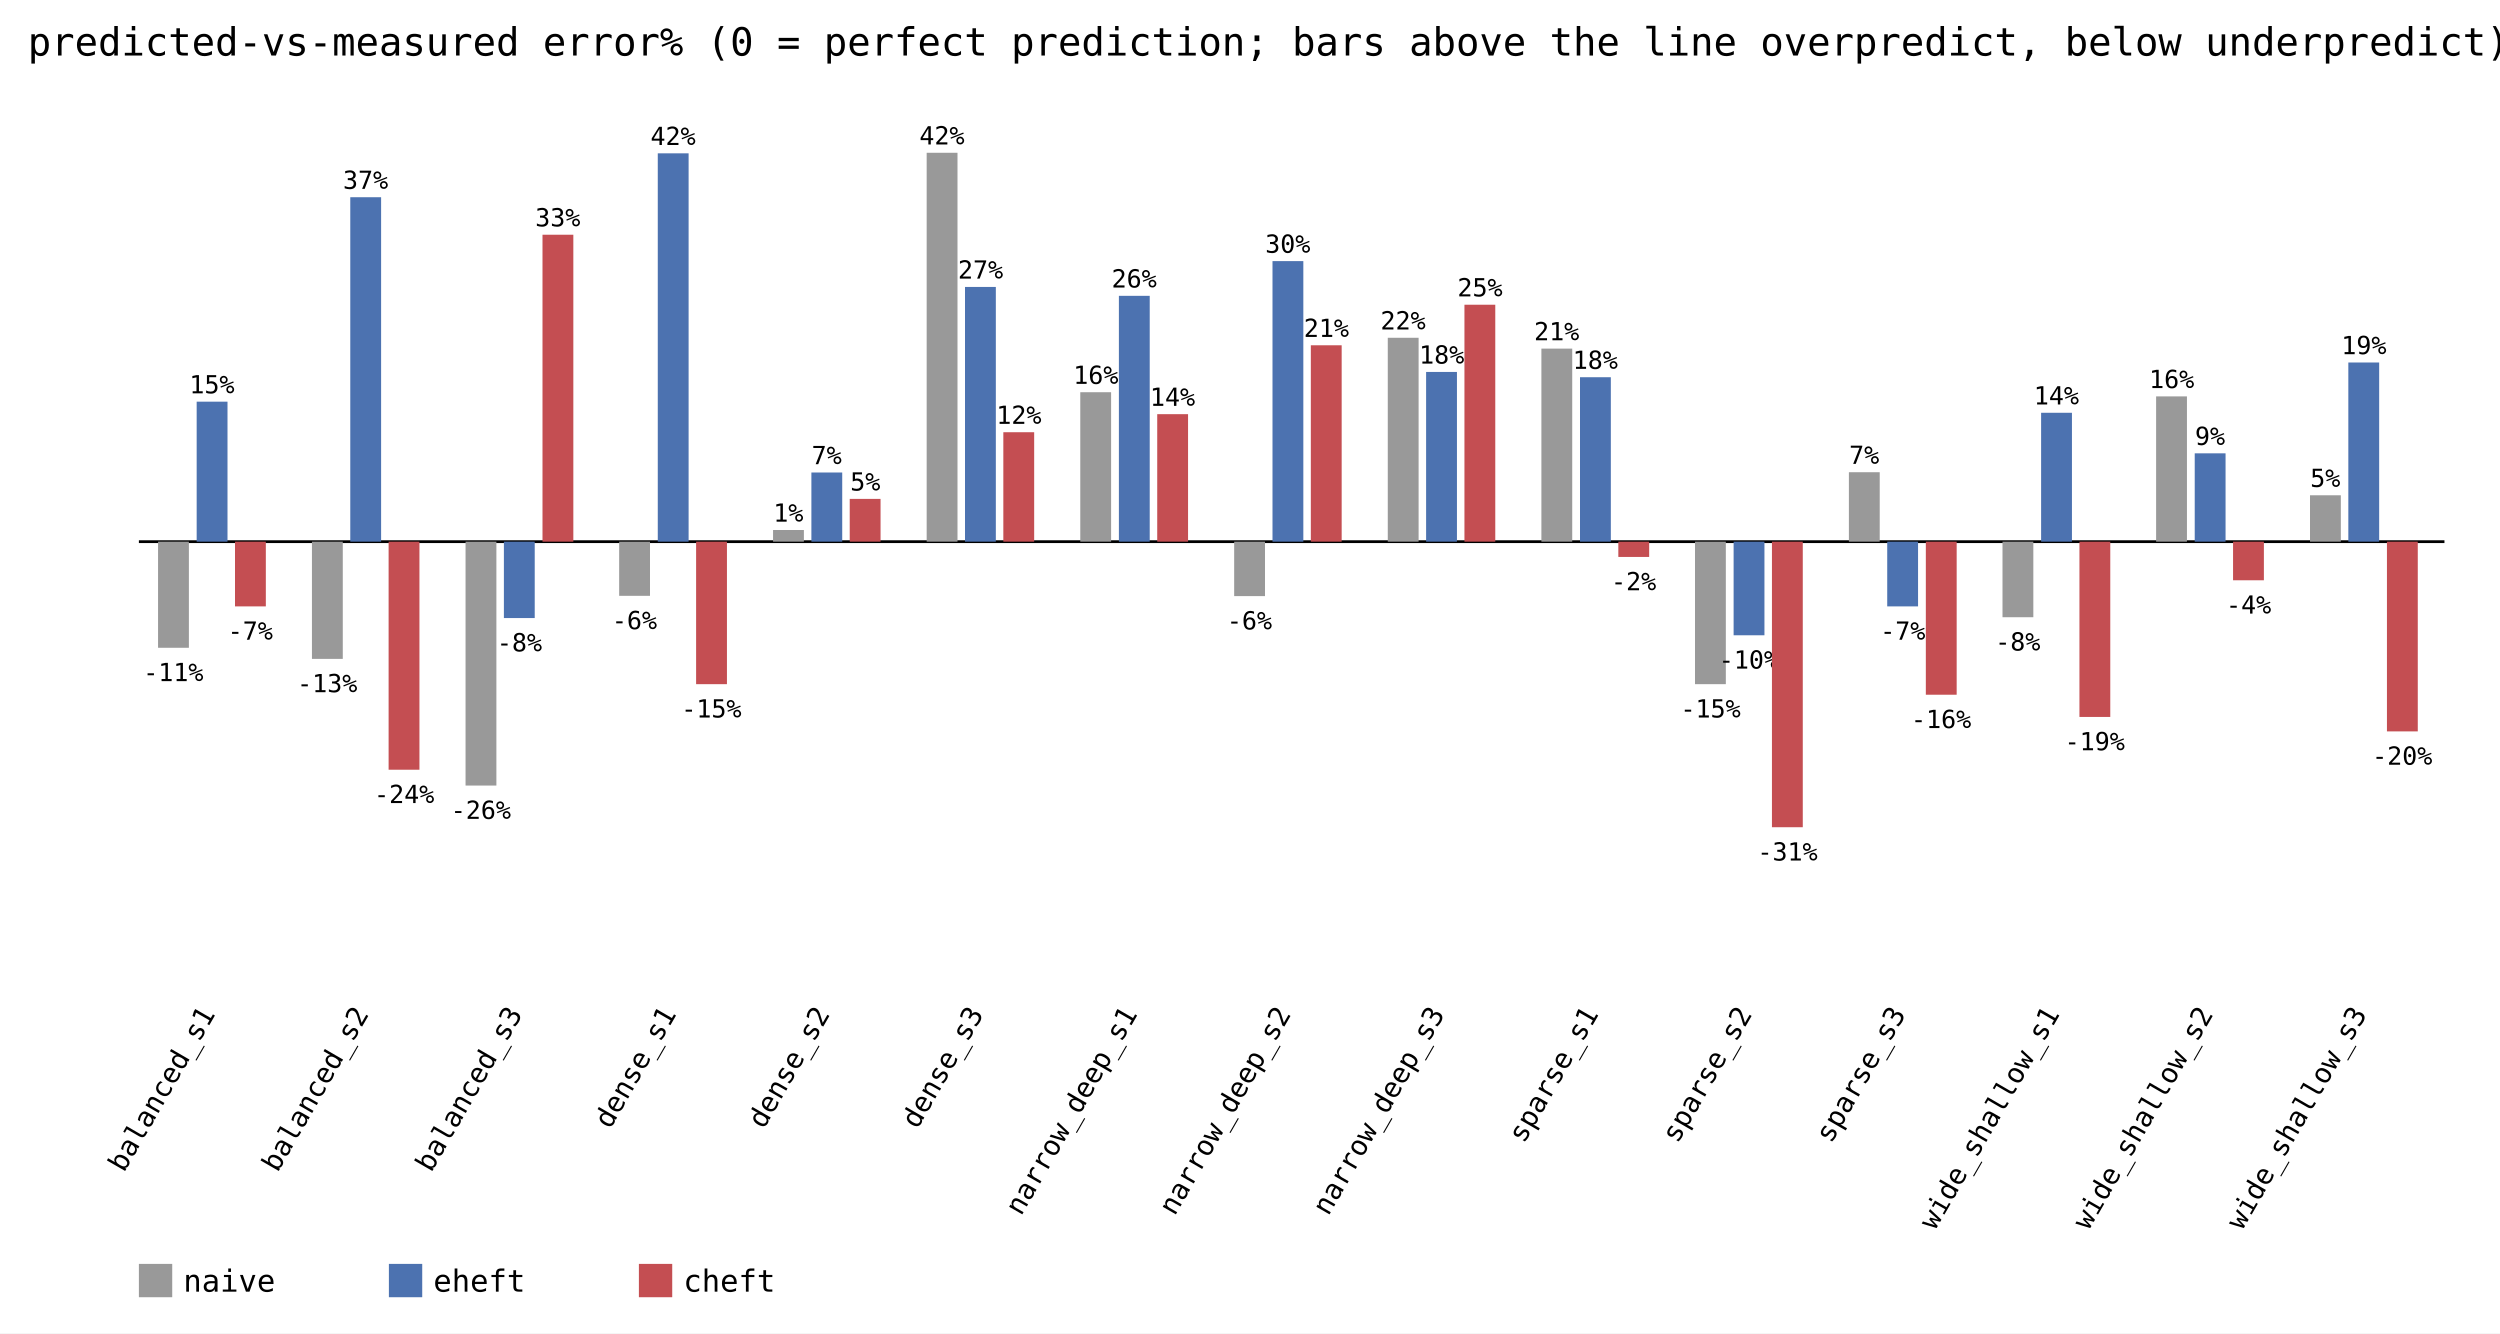
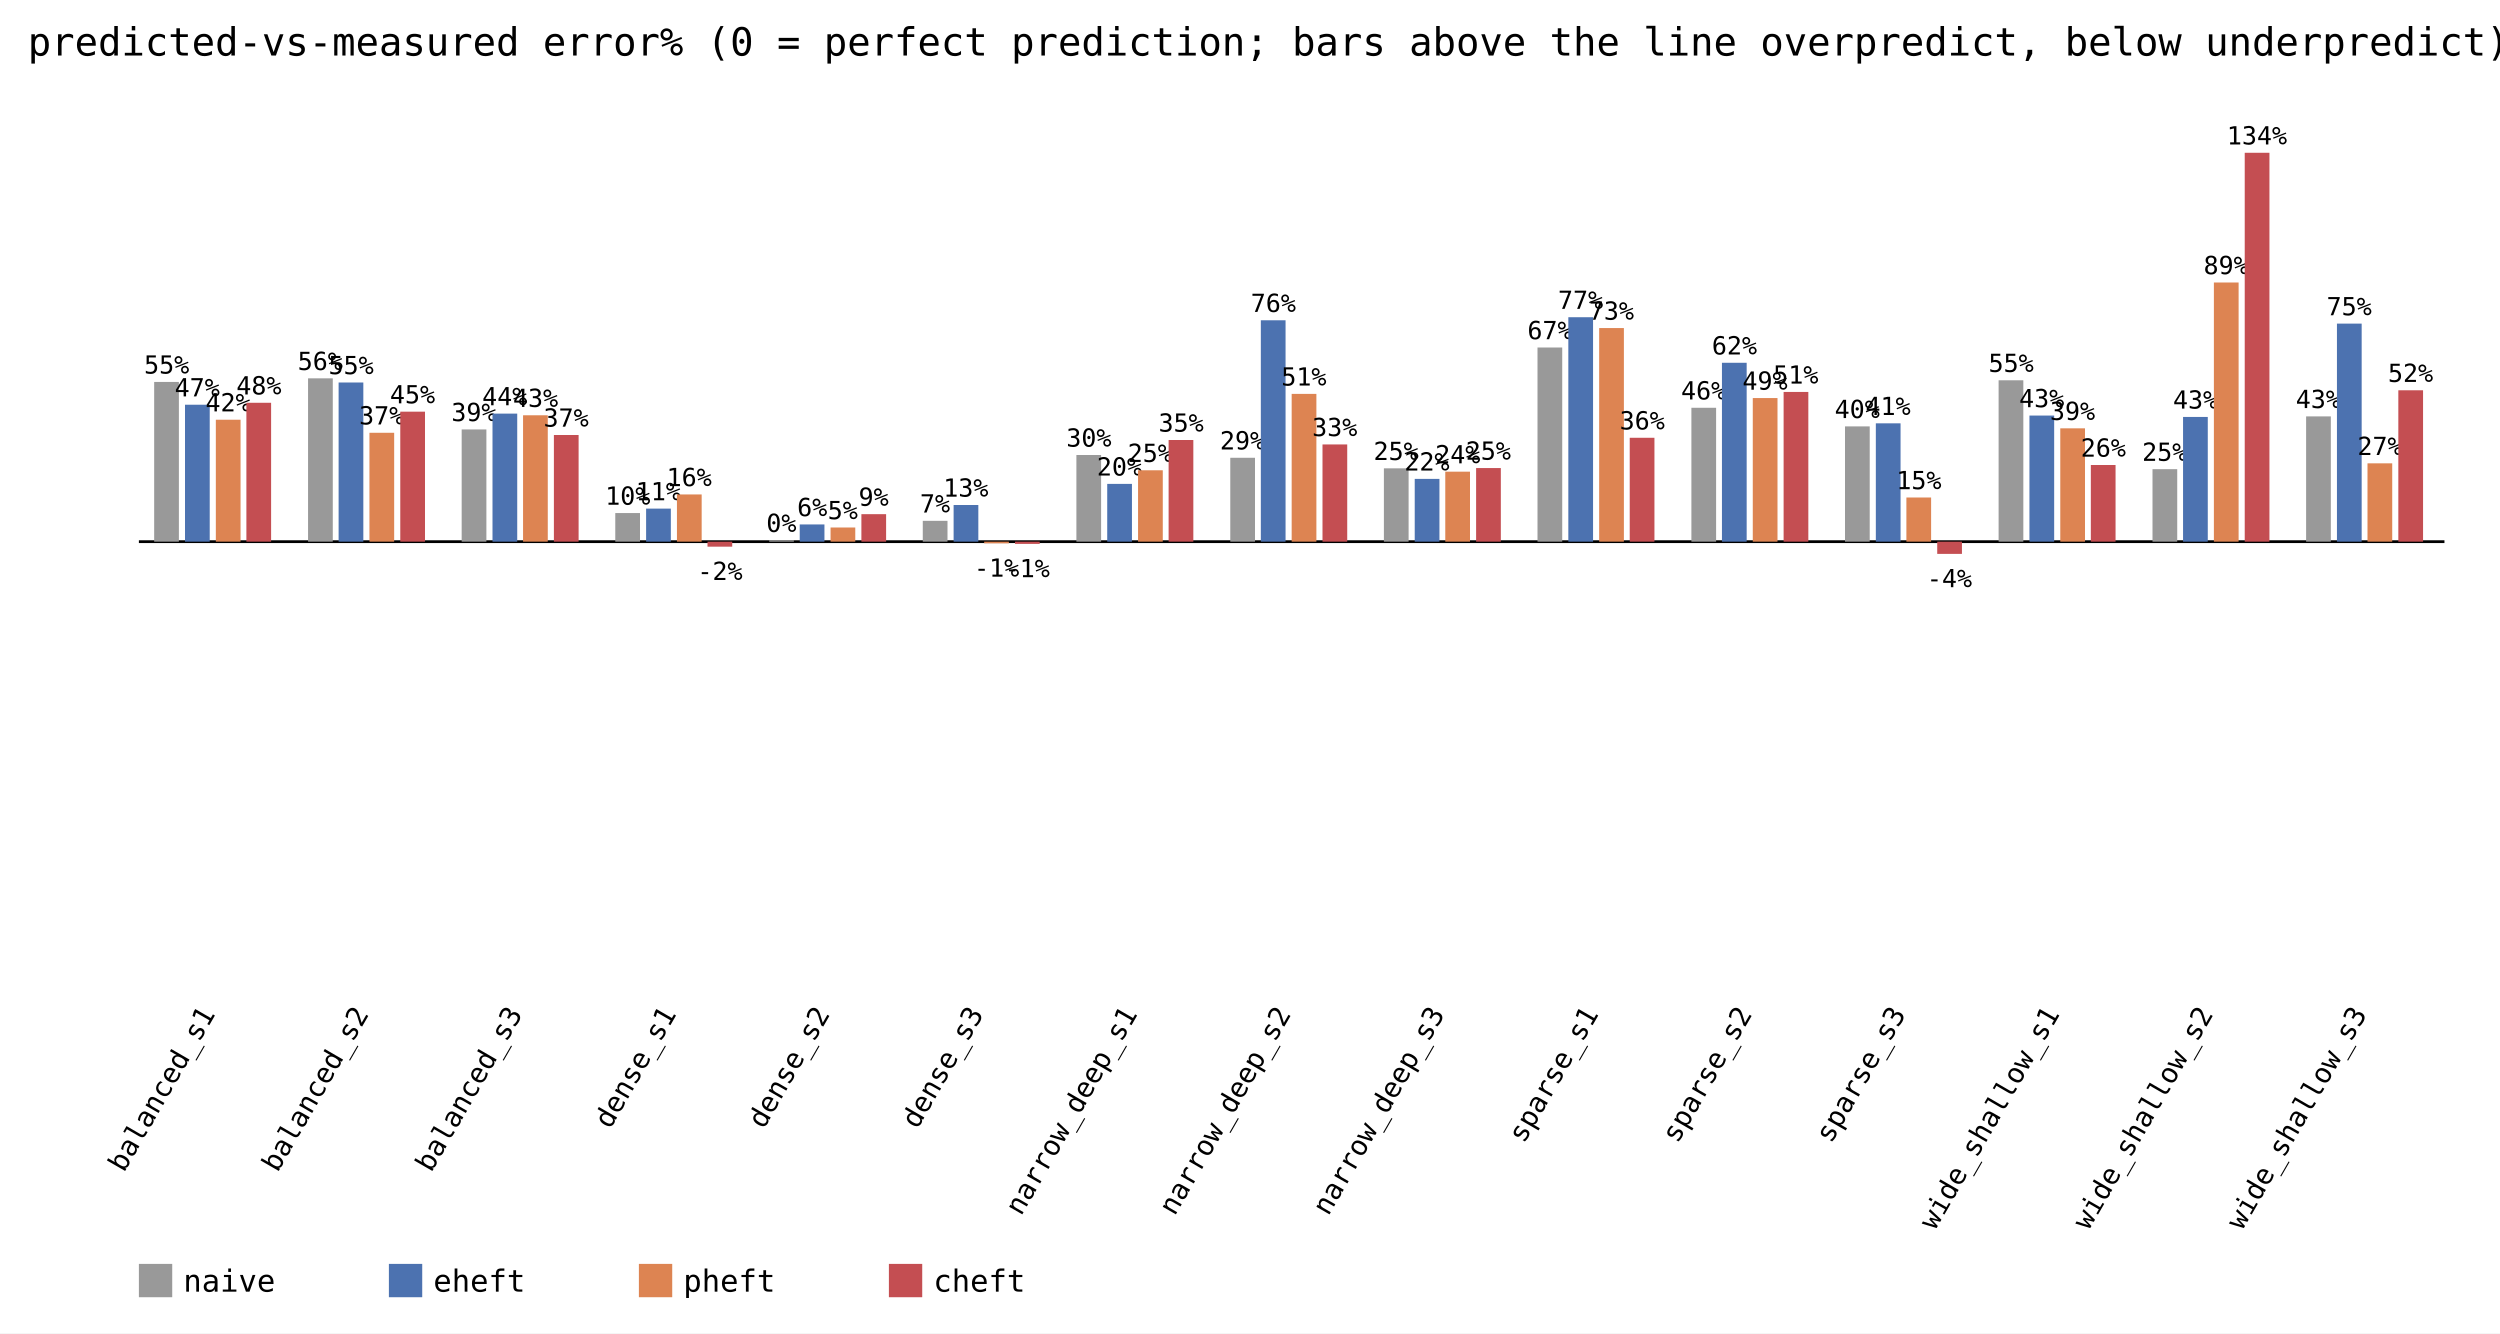
<svg xmlns="http://www.w3.org/2000/svg" width="900" height="480" font-family="monospace" font-size="11">
  <rect x="0" y="0" width="900" height="480" fill="white" />
  <text x="10" y="20" font-size="14">predicted-vs-measured error% (0 = perfect prediction; bars above the line overpredict, below underpredict)</text>
  <line x1="50" y1="195.0" x2="880" y2="195.0" stroke="black" />
  <text x="77.7" y="365.0" text-anchor="end" font-size="10" transform="rotate(-60 77.7 365.0)">balanced_s1</text>
-   <rect x="56.9" y="195.0" width="11.1" height="38.2" fill="#999999" />
-   <text x="62.4" y="245.2" text-anchor="middle" font-size="9">-11%</text>
-   <rect x="70.8" y="144.6" width="11.1" height="50.4" fill="#4c72b0" />
-   <text x="76.3" y="141.6" text-anchor="middle" font-size="9">15%</text>
-   <rect x="84.6" y="195.0" width="11.1" height="23.3" fill="#c44e52" />
-   <text x="90.1" y="230.3" text-anchor="middle" font-size="9">-7%</text>
+   <rect x="55.5" y="137.5" width="8.9" height="57.5" fill="#999999" />
+   <text x="60.0" y="134.5" text-anchor="middle" font-size="9">55%</text>
+   <rect x="66.6" y="145.7" width="8.9" height="49.3" fill="#4c72b0" />
+   <text x="71.0" y="142.7" text-anchor="middle" font-size="9">47%</text>
+   <rect x="77.7" y="151.1" width="8.9" height="43.9" fill="#dd8452" />
+   <text x="82.1" y="148.1" text-anchor="middle" font-size="9">42%</text>
+   <rect x="88.7" y="145.0" width="8.9" height="50.0" fill="#c44e52" />
+   <text x="93.2" y="142.0" text-anchor="middle" font-size="9">48%</text>
  <text x="133.0" y="365.0" text-anchor="end" font-size="10" transform="rotate(-60 133.0 365.0)">balanced_s2</text>
-   <rect x="112.3" y="195.0" width="11.1" height="42.2" fill="#999999" />
-   <text x="117.8" y="249.2" text-anchor="middle" font-size="9">-13%</text>
-   <rect x="126.1" y="71.0" width="11.1" height="124.0" fill="#4c72b0" />
-   <text x="131.6" y="68.0" text-anchor="middle" font-size="9">37%</text>
-   <rect x="139.9" y="195.0" width="11.1" height="82.1" fill="#c44e52" />
-   <text x="145.5" y="289.1" text-anchor="middle" font-size="9">-24%</text>
+   <rect x="110.9" y="136.2" width="8.9" height="58.8" fill="#999999" />
+   <text x="115.3" y="133.2" text-anchor="middle" font-size="9">56%</text>
+   <rect x="121.9" y="137.7" width="8.9" height="57.3" fill="#4c72b0" />
+   <text x="126.4" y="134.7" text-anchor="middle" font-size="9">55%</text>
+   <rect x="133.0" y="155.8" width="8.9" height="39.2" fill="#dd8452" />
+   <text x="137.4" y="152.8" text-anchor="middle" font-size="9">37%</text>
+   <rect x="144.1" y="148.2" width="8.9" height="46.8" fill="#c44e52" />
+   <text x="148.5" y="145.2" text-anchor="middle" font-size="9">45%</text>
  <text x="188.3" y="365.0" text-anchor="end" font-size="10" transform="rotate(-60 188.3 365.0)">balanced_s3</text>
-   <rect x="167.6" y="195.0" width="11.1" height="87.8" fill="#999999" />
-   <text x="173.1" y="294.8" text-anchor="middle" font-size="9">-26%</text>
-   <rect x="181.4" y="195.0" width="11.1" height="27.5" fill="#4c72b0" />
-   <text x="187.0" y="234.5" text-anchor="middle" font-size="9">-8%</text>
-   <rect x="195.3" y="84.5" width="11.1" height="110.5" fill="#c44e52" />
-   <text x="200.8" y="81.5" text-anchor="middle" font-size="9">33%</text>
+   <rect x="166.2" y="154.6" width="8.9" height="40.4" fill="#999999" />
+   <text x="170.6" y="151.6" text-anchor="middle" font-size="9">39%</text>
+   <rect x="177.3" y="148.9" width="8.9" height="46.1" fill="#4c72b0" />
+   <text x="181.7" y="145.9" text-anchor="middle" font-size="9">44%</text>
+   <rect x="188.3" y="149.5" width="8.9" height="45.5" fill="#dd8452" />
+   <text x="192.8" y="146.5" text-anchor="middle" font-size="9">43%</text>
+   <rect x="199.4" y="156.6" width="8.9" height="38.4" fill="#c44e52" />
+   <text x="203.8" y="153.6" text-anchor="middle" font-size="9">37%</text>
  <text x="243.7" y="365.0" text-anchor="end" font-size="10" transform="rotate(-60 243.7 365.0)">dense_s1</text>
-   <rect x="222.9" y="195.0" width="11.1" height="19.5" fill="#999999" />
-   <text x="228.4" y="226.5" text-anchor="middle" font-size="9">-6%</text>
-   <rect x="236.8" y="55.2" width="11.1" height="139.8" fill="#4c72b0" />
-   <text x="242.3" y="52.2" text-anchor="middle" font-size="9">42%</text>
-   <rect x="250.6" y="195.0" width="11.1" height="51.3" fill="#c44e52" />
-   <text x="256.1" y="258.3" text-anchor="middle" font-size="9">-15%</text>
+   <rect x="221.5" y="184.7" width="8.9" height="10.3" fill="#999999" />
+   <text x="226.0" y="181.7" text-anchor="middle" font-size="9">10%</text>
+   <rect x="232.6" y="183.1" width="8.9" height="11.9" fill="#4c72b0" />
+   <text x="237.0" y="180.1" text-anchor="middle" font-size="9">11%</text>
+   <rect x="243.7" y="178.0" width="8.9" height="17.0" fill="#dd8452" />
+   <text x="248.1" y="175.0" text-anchor="middle" font-size="9">16%</text>
+   <rect x="254.7" y="195.0" width="8.9" height="1.8" fill="#c44e52" />
+   <text x="259.2" y="208.8" text-anchor="middle" font-size="9">-2%</text>
  <text x="299.0" y="365.0" text-anchor="end" font-size="10" transform="rotate(-60 299.0 365.0)">dense_s2</text>
-   <rect x="278.3" y="190.8" width="11.1" height="4.2" fill="#999999" />
-   <text x="283.8" y="187.8" text-anchor="middle" font-size="9">1%</text>
-   <rect x="292.1" y="170.1" width="11.1" height="24.9" fill="#4c72b0" />
-   <text x="297.6" y="167.1" text-anchor="middle" font-size="9">7%</text>
-   <rect x="305.9" y="179.6" width="11.1" height="15.4" fill="#c44e52" />
-   <text x="311.5" y="176.6" text-anchor="middle" font-size="9">5%</text>
+   <rect x="276.9" y="194.5" width="8.9" height="0.5" fill="#999999" />
+   <text x="281.3" y="191.5" text-anchor="middle" font-size="9">0%</text>
+   <rect x="287.9" y="188.8" width="8.9" height="6.2" fill="#4c72b0" />
+   <text x="292.4" y="185.8" text-anchor="middle" font-size="9">6%</text>
+   <rect x="299.0" y="189.9" width="8.9" height="5.1" fill="#dd8452" />
+   <text x="303.4" y="186.9" text-anchor="middle" font-size="9">5%</text>
+   <rect x="310.1" y="185.1" width="8.9" height="9.9" fill="#c44e52" />
+   <text x="314.5" y="182.1" text-anchor="middle" font-size="9">9%</text>
  <text x="354.3" y="365.0" text-anchor="end" font-size="10" transform="rotate(-60 354.3 365.0)">dense_s3</text>
-   <rect x="333.6" y="55.0" width="11.1" height="140.0" fill="#999999" />
-   <text x="339.1" y="52.0" text-anchor="middle" font-size="9">42%</text>
-   <rect x="347.4" y="103.3" width="11.1" height="91.7" fill="#4c72b0" />
-   <text x="353.0" y="100.3" text-anchor="middle" font-size="9">27%</text>
-   <rect x="361.2" y="155.6" width="11.1" height="39.4" fill="#c44e52" />
-   <text x="366.8" y="152.6" text-anchor="middle" font-size="9">12%</text>
+   <rect x="332.2" y="187.5" width="8.9" height="7.5" fill="#999999" />
+   <text x="336.6" y="184.5" text-anchor="middle" font-size="9">7%</text>
+   <rect x="343.3" y="181.8" width="8.9" height="13.2" fill="#4c72b0" />
+   <text x="347.7" y="178.8" text-anchor="middle" font-size="9">13%</text>
+   <rect x="354.3" y="195.0" width="8.9" height="0.6" fill="#dd8452" />
+   <text x="358.8" y="207.6" text-anchor="middle" font-size="9">-1%</text>
+   <rect x="365.4" y="195.0" width="8.9" height="0.8" fill="#c44e52" />
+   <text x="369.8" y="207.8" text-anchor="middle" font-size="9">-1%</text>
  <text x="409.7" y="365.0" text-anchor="end" font-size="10" transform="rotate(-60 409.7 365.0)">narrow_deep_s1</text>
-   <rect x="388.9" y="141.2" width="11.1" height="53.8" fill="#999999" />
-   <text x="394.5" y="138.2" text-anchor="middle" font-size="9">16%</text>
-   <rect x="402.8" y="106.5" width="11.1" height="88.5" fill="#4c72b0" />
-   <text x="408.3" y="103.5" text-anchor="middle" font-size="9">26%</text>
-   <rect x="416.6" y="149.1" width="11.1" height="45.9" fill="#c44e52" />
-   <text x="422.1" y="146.1" text-anchor="middle" font-size="9">14%</text>
+   <rect x="387.5" y="163.8" width="8.9" height="31.2" fill="#999999" />
+   <text x="392.0" y="160.8" text-anchor="middle" font-size="9">30%</text>
+   <rect x="398.6" y="174.2" width="8.9" height="20.8" fill="#4c72b0" />
+   <text x="403.0" y="171.2" text-anchor="middle" font-size="9">20%</text>
+   <rect x="409.7" y="169.3" width="8.9" height="25.7" fill="#dd8452" />
+   <text x="414.1" y="166.3" text-anchor="middle" font-size="9">25%</text>
+   <rect x="420.7" y="158.4" width="8.9" height="36.6" fill="#c44e52" />
+   <text x="425.2" y="155.4" text-anchor="middle" font-size="9">35%</text>
  <text x="465.0" y="365.0" text-anchor="end" font-size="10" transform="rotate(-60 465.0 365.0)">narrow_deep_s2</text>
-   <rect x="444.3" y="195.0" width="11.1" height="19.6" fill="#999999" />
-   <text x="449.8" y="226.6" text-anchor="middle" font-size="9">-6%</text>
-   <rect x="458.1" y="94.0" width="11.1" height="101.0" fill="#4c72b0" />
-   <text x="463.6" y="91.0" text-anchor="middle" font-size="9">30%</text>
-   <rect x="471.9" y="124.3" width="11.1" height="70.7" fill="#c44e52" />
-   <text x="477.5" y="121.3" text-anchor="middle" font-size="9">21%</text>
+   <rect x="442.9" y="164.8" width="8.9" height="30.2" fill="#999999" />
+   <text x="447.3" y="161.8" text-anchor="middle" font-size="9">29%</text>
+   <rect x="453.9" y="115.3" width="8.9" height="79.7" fill="#4c72b0" />
+   <text x="458.4" y="112.3" text-anchor="middle" font-size="9">76%</text>
+   <rect x="465.0" y="141.8" width="8.9" height="53.2" fill="#dd8452" />
+   <text x="469.4" y="138.8" text-anchor="middle" font-size="9">51%</text>
+   <rect x="476.1" y="160.0" width="8.9" height="35.0" fill="#c44e52" />
+   <text x="480.5" y="157.0" text-anchor="middle" font-size="9">33%</text>
  <text x="520.3" y="365.0" text-anchor="end" font-size="10" transform="rotate(-60 520.3 365.0)">narrow_deep_s3</text>
-   <rect x="499.6" y="121.6" width="11.1" height="73.4" fill="#999999" />
-   <text x="505.1" y="118.6" text-anchor="middle" font-size="9">22%</text>
-   <rect x="513.4" y="133.9" width="11.1" height="61.1" fill="#4c72b0" />
-   <text x="519.0" y="130.9" text-anchor="middle" font-size="9">18%</text>
-   <rect x="527.2" y="109.7" width="11.1" height="85.3" fill="#c44e52" />
-   <text x="532.8" y="106.7" text-anchor="middle" font-size="9">25%</text>
+   <rect x="498.2" y="168.6" width="8.9" height="26.4" fill="#999999" />
+   <text x="502.6" y="165.6" text-anchor="middle" font-size="9">25%</text>
+   <rect x="509.3" y="172.4" width="8.9" height="22.6" fill="#4c72b0" />
+   <text x="513.7" y="169.4" text-anchor="middle" font-size="9">22%</text>
+   <rect x="520.3" y="169.8" width="8.9" height="25.2" fill="#dd8452" />
+   <text x="524.8" y="166.8" text-anchor="middle" font-size="9">24%</text>
+   <rect x="531.4" y="168.5" width="8.9" height="26.5" fill="#c44e52" />
+   <text x="535.8" y="165.5" text-anchor="middle" font-size="9">25%</text>
  <text x="575.7" y="365.0" text-anchor="end" font-size="10" transform="rotate(-60 575.7 365.0)">sparse_s1</text>
-   <rect x="554.9" y="125.5" width="11.1" height="69.5" fill="#999999" />
-   <text x="560.4" y="122.5" text-anchor="middle" font-size="9">21%</text>
-   <rect x="568.8" y="135.8" width="11.1" height="59.2" fill="#4c72b0" />
-   <text x="574.3" y="132.8" text-anchor="middle" font-size="9">18%</text>
-   <rect x="582.6" y="195.0" width="11.1" height="5.5" fill="#c44e52" />
-   <text x="588.1" y="212.5" text-anchor="middle" font-size="9">-2%</text>
+   <rect x="553.5" y="125.1" width="8.9" height="69.9" fill="#999999" />
+   <text x="558.0" y="122.1" text-anchor="middle" font-size="9">67%</text>
+   <rect x="564.6" y="114.2" width="8.9" height="80.8" fill="#4c72b0" />
+   <text x="569.0" y="111.2" text-anchor="middle" font-size="9">77%</text>
+   <rect x="575.7" y="118.1" width="8.9" height="76.9" fill="#dd8452" />
+   <text x="580.1" y="115.1" text-anchor="middle" font-size="9">73%</text>
+   <rect x="586.7" y="157.6" width="8.9" height="37.4" fill="#c44e52" />
+   <text x="591.2" y="154.6" text-anchor="middle" font-size="9">36%</text>
  <text x="631.0" y="365.0" text-anchor="end" font-size="10" transform="rotate(-60 631.0 365.0)">sparse_s2</text>
-   <rect x="610.2" y="195.0" width="11.1" height="51.3" fill="#999999" />
-   <text x="615.8" y="258.3" text-anchor="middle" font-size="9">-15%</text>
-   <rect x="624.1" y="195.0" width="11.1" height="33.7" fill="#4c72b0" />
-   <text x="629.6" y="240.7" text-anchor="middle" font-size="9">-10%</text>
-   <rect x="637.9" y="195.0" width="11.1" height="102.8" fill="#c44e52" />
-   <text x="643.5" y="309.8" text-anchor="middle" font-size="9">-31%</text>
+   <rect x="608.9" y="146.8" width="8.9" height="48.2" fill="#999999" />
+   <text x="613.3" y="143.8" text-anchor="middle" font-size="9">46%</text>
+   <rect x="619.9" y="130.6" width="8.9" height="64.4" fill="#4c72b0" />
+   <text x="624.4" y="127.6" text-anchor="middle" font-size="9">62%</text>
+   <rect x="631.0" y="143.3" width="8.9" height="51.7" fill="#dd8452" />
+   <text x="635.4" y="140.3" text-anchor="middle" font-size="9">49%</text>
+   <rect x="642.1" y="141.1" width="8.9" height="53.9" fill="#c44e52" />
+   <text x="646.5" y="138.1" text-anchor="middle" font-size="9">51%</text>
  <text x="686.3" y="365.0" text-anchor="end" font-size="10" transform="rotate(-60 686.3 365.0)">sparse_s3</text>
-   <rect x="665.6" y="170.0" width="11.1" height="25.0" fill="#999999" />
-   <text x="671.1" y="167.0" text-anchor="middle" font-size="9">7%</text>
-   <rect x="679.4" y="195.0" width="11.1" height="23.3" fill="#4c72b0" />
-   <text x="685.0" y="230.3" text-anchor="middle" font-size="9">-7%</text>
-   <rect x="693.3" y="195.0" width="11.1" height="55.1" fill="#c44e52" />
-   <text x="698.8" y="262.1" text-anchor="middle" font-size="9">-16%</text>
+   <rect x="664.2" y="153.5" width="8.9" height="41.5" fill="#999999" />
+   <text x="668.6" y="150.5" text-anchor="middle" font-size="9">40%</text>
+   <rect x="675.3" y="152.4" width="8.9" height="42.6" fill="#4c72b0" />
+   <text x="679.7" y="149.4" text-anchor="middle" font-size="9">41%</text>
+   <rect x="686.3" y="179.1" width="8.9" height="15.9" fill="#dd8452" />
+   <text x="690.8" y="176.1" text-anchor="middle" font-size="9">15%</text>
+   <rect x="697.4" y="195.0" width="8.9" height="4.4" fill="#c44e52" />
+   <text x="701.8" y="211.4" text-anchor="middle" font-size="9">-4%</text>
  <text x="741.7" y="365.0" text-anchor="end" font-size="10" transform="rotate(-60 741.7 365.0)">wide_shallow_s1</text>
-   <rect x="720.9" y="195.0" width="11.1" height="27.2" fill="#999999" />
-   <text x="726.4" y="234.2" text-anchor="middle" font-size="9">-8%</text>
-   <rect x="734.8" y="148.6" width="11.1" height="46.4" fill="#4c72b0" />
-   <text x="740.3" y="145.6" text-anchor="middle" font-size="9">14%</text>
-   <rect x="748.6" y="195.0" width="11.1" height="63.1" fill="#c44e52" />
-   <text x="754.1" y="270.1" text-anchor="middle" font-size="9">-19%</text>
+   <rect x="719.5" y="136.9" width="8.9" height="58.1" fill="#999999" />
+   <text x="724.0" y="133.9" text-anchor="middle" font-size="9">55%</text>
+   <rect x="730.6" y="149.6" width="8.9" height="45.4" fill="#4c72b0" />
+   <text x="735.0" y="146.6" text-anchor="middle" font-size="9">43%</text>
+   <rect x="741.7" y="154.2" width="8.9" height="40.8" fill="#dd8452" />
+   <text x="746.1" y="151.2" text-anchor="middle" font-size="9">39%</text>
+   <rect x="752.7" y="167.4" width="8.9" height="27.6" fill="#c44e52" />
+   <text x="757.2" y="164.4" text-anchor="middle" font-size="9">26%</text>
  <text x="797.0" y="365.0" text-anchor="end" font-size="10" transform="rotate(-60 797.0 365.0)">wide_shallow_s2</text>
-   <rect x="776.2" y="142.7" width="11.1" height="52.3" fill="#999999" />
-   <text x="781.8" y="139.7" text-anchor="middle" font-size="9">16%</text>
-   <rect x="790.1" y="163.2" width="11.1" height="31.8" fill="#4c72b0" />
-   <text x="795.6" y="160.2" text-anchor="middle" font-size="9">9%</text>
-   <rect x="803.9" y="195.0" width="11.1" height="13.9" fill="#c44e52" />
-   <text x="809.5" y="220.9" text-anchor="middle" font-size="9">-4%</text>
+   <rect x="774.9" y="168.9" width="8.9" height="26.1" fill="#999999" />
+   <text x="779.3" y="165.9" text-anchor="middle" font-size="9">25%</text>
+   <rect x="785.9" y="150.1" width="8.9" height="44.9" fill="#4c72b0" />
+   <text x="790.4" y="147.1" text-anchor="middle" font-size="9">43%</text>
+   <rect x="797.0" y="101.7" width="8.9" height="93.3" fill="#dd8452" />
+   <text x="801.4" y="98.7" text-anchor="middle" font-size="9">89%</text>
+   <rect x="808.1" y="55.0" width="8.9" height="140.0" fill="#c44e52" />
+   <text x="812.5" y="52.0" text-anchor="middle" font-size="9">134%</text>
  <text x="852.3" y="365.0" text-anchor="end" font-size="10" transform="rotate(-60 852.3 365.0)">wide_shallow_s3</text>
-   <rect x="831.6" y="178.3" width="11.1" height="16.7" fill="#999999" />
-   <text x="837.1" y="175.3" text-anchor="middle" font-size="9">5%</text>
-   <rect x="845.4" y="130.5" width="11.1" height="64.5" fill="#4c72b0" />
-   <text x="851.0" y="127.5" text-anchor="middle" font-size="9">19%</text>
-   <rect x="859.3" y="195.0" width="11.1" height="68.3" fill="#c44e52" />
-   <text x="864.8" y="275.3" text-anchor="middle" font-size="9">-20%</text>
+   <rect x="830.2" y="149.9" width="8.9" height="45.1" fill="#999999" />
+   <text x="834.6" y="146.9" text-anchor="middle" font-size="9">43%</text>
+   <rect x="841.3" y="116.5" width="8.9" height="78.5" fill="#4c72b0" />
+   <text x="845.7" y="113.5" text-anchor="middle" font-size="9">75%</text>
+   <rect x="852.3" y="166.8" width="8.9" height="28.2" fill="#dd8452" />
+   <text x="856.8" y="163.8" text-anchor="middle" font-size="9">27%</text>
+   <rect x="863.4" y="140.5" width="8.9" height="54.5" fill="#c44e52" />
+   <text x="867.8" y="137.5" text-anchor="middle" font-size="9">52%</text>
  <rect x="50" y="455" width="12" height="12" fill="#999999" />
  <text x="66" y="465">naive</text>
  <rect x="140" y="455" width="12" height="12" fill="#4c72b0" />
  <text x="156" y="465">eheft</text>
-   <rect x="230" y="455" width="12" height="12" fill="#c44e52" />
-   <text x="246" y="465">cheft</text>
+   <rect x="230" y="455" width="12" height="12" fill="#dd8452" />
+   <text x="246" y="465">pheft</text>
+   <rect x="320" y="455" width="12" height="12" fill="#c44e52" />
+   <text x="336" y="465">cheft</text>
</svg>
